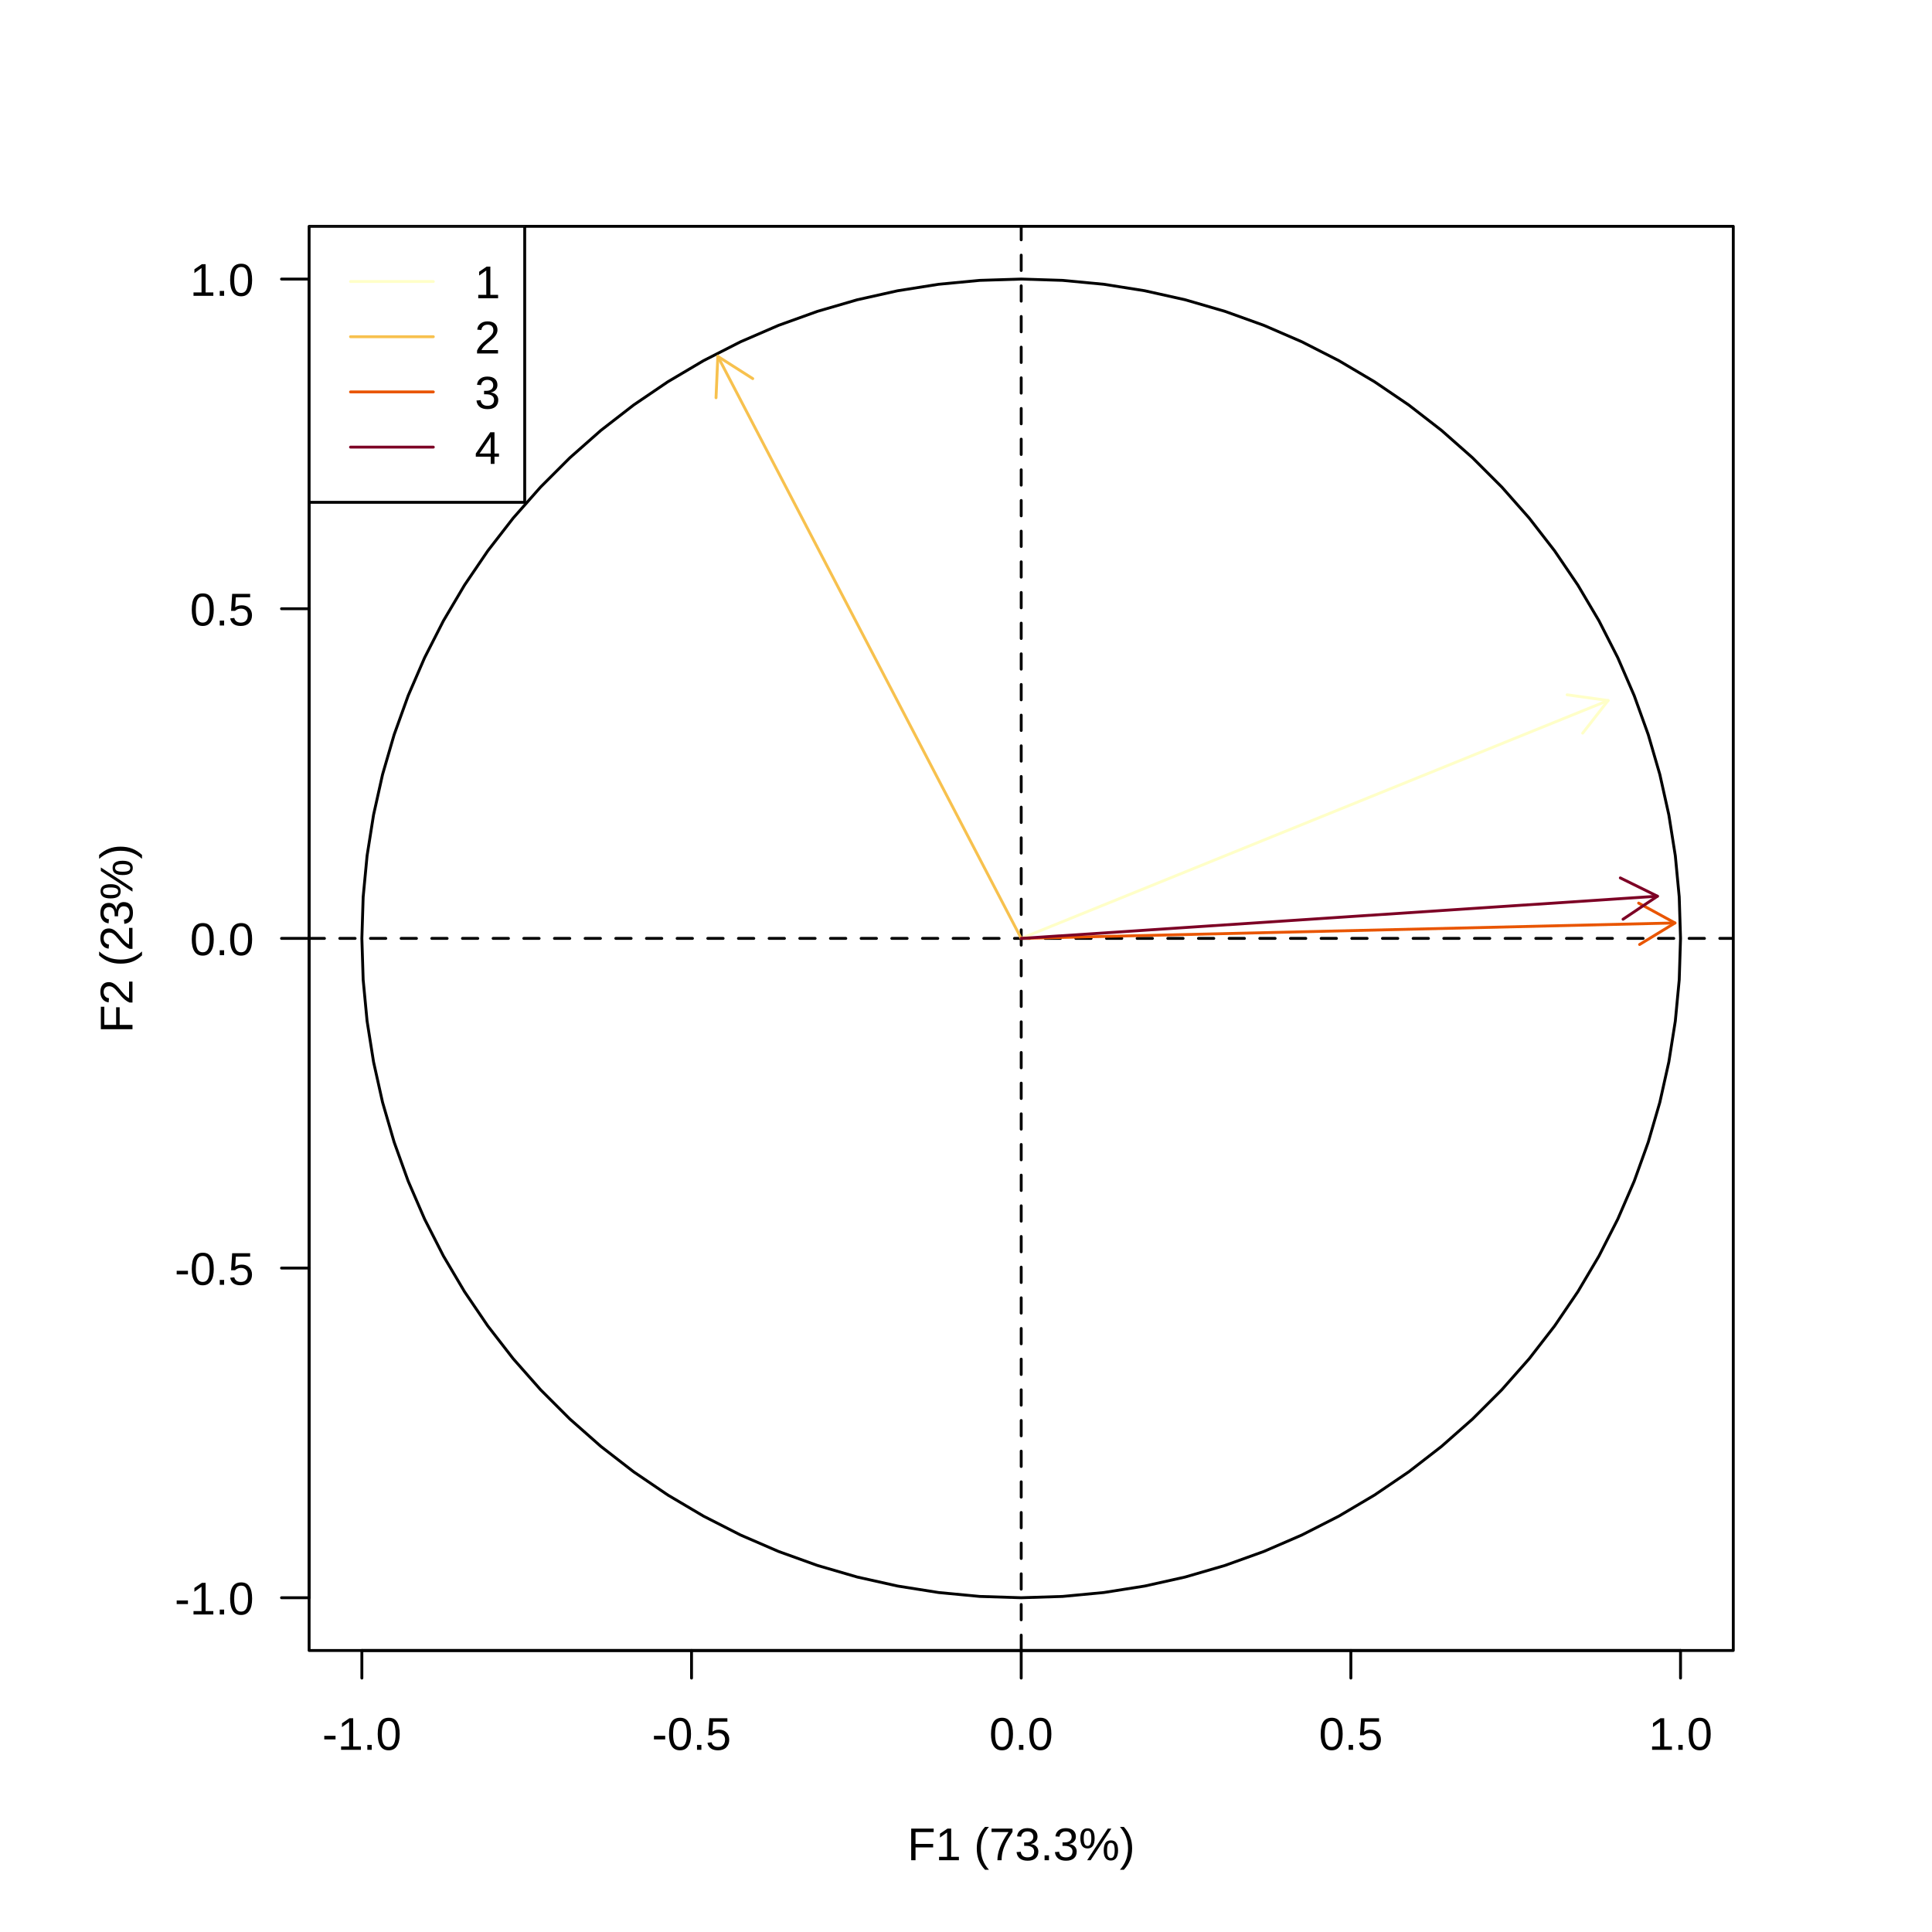
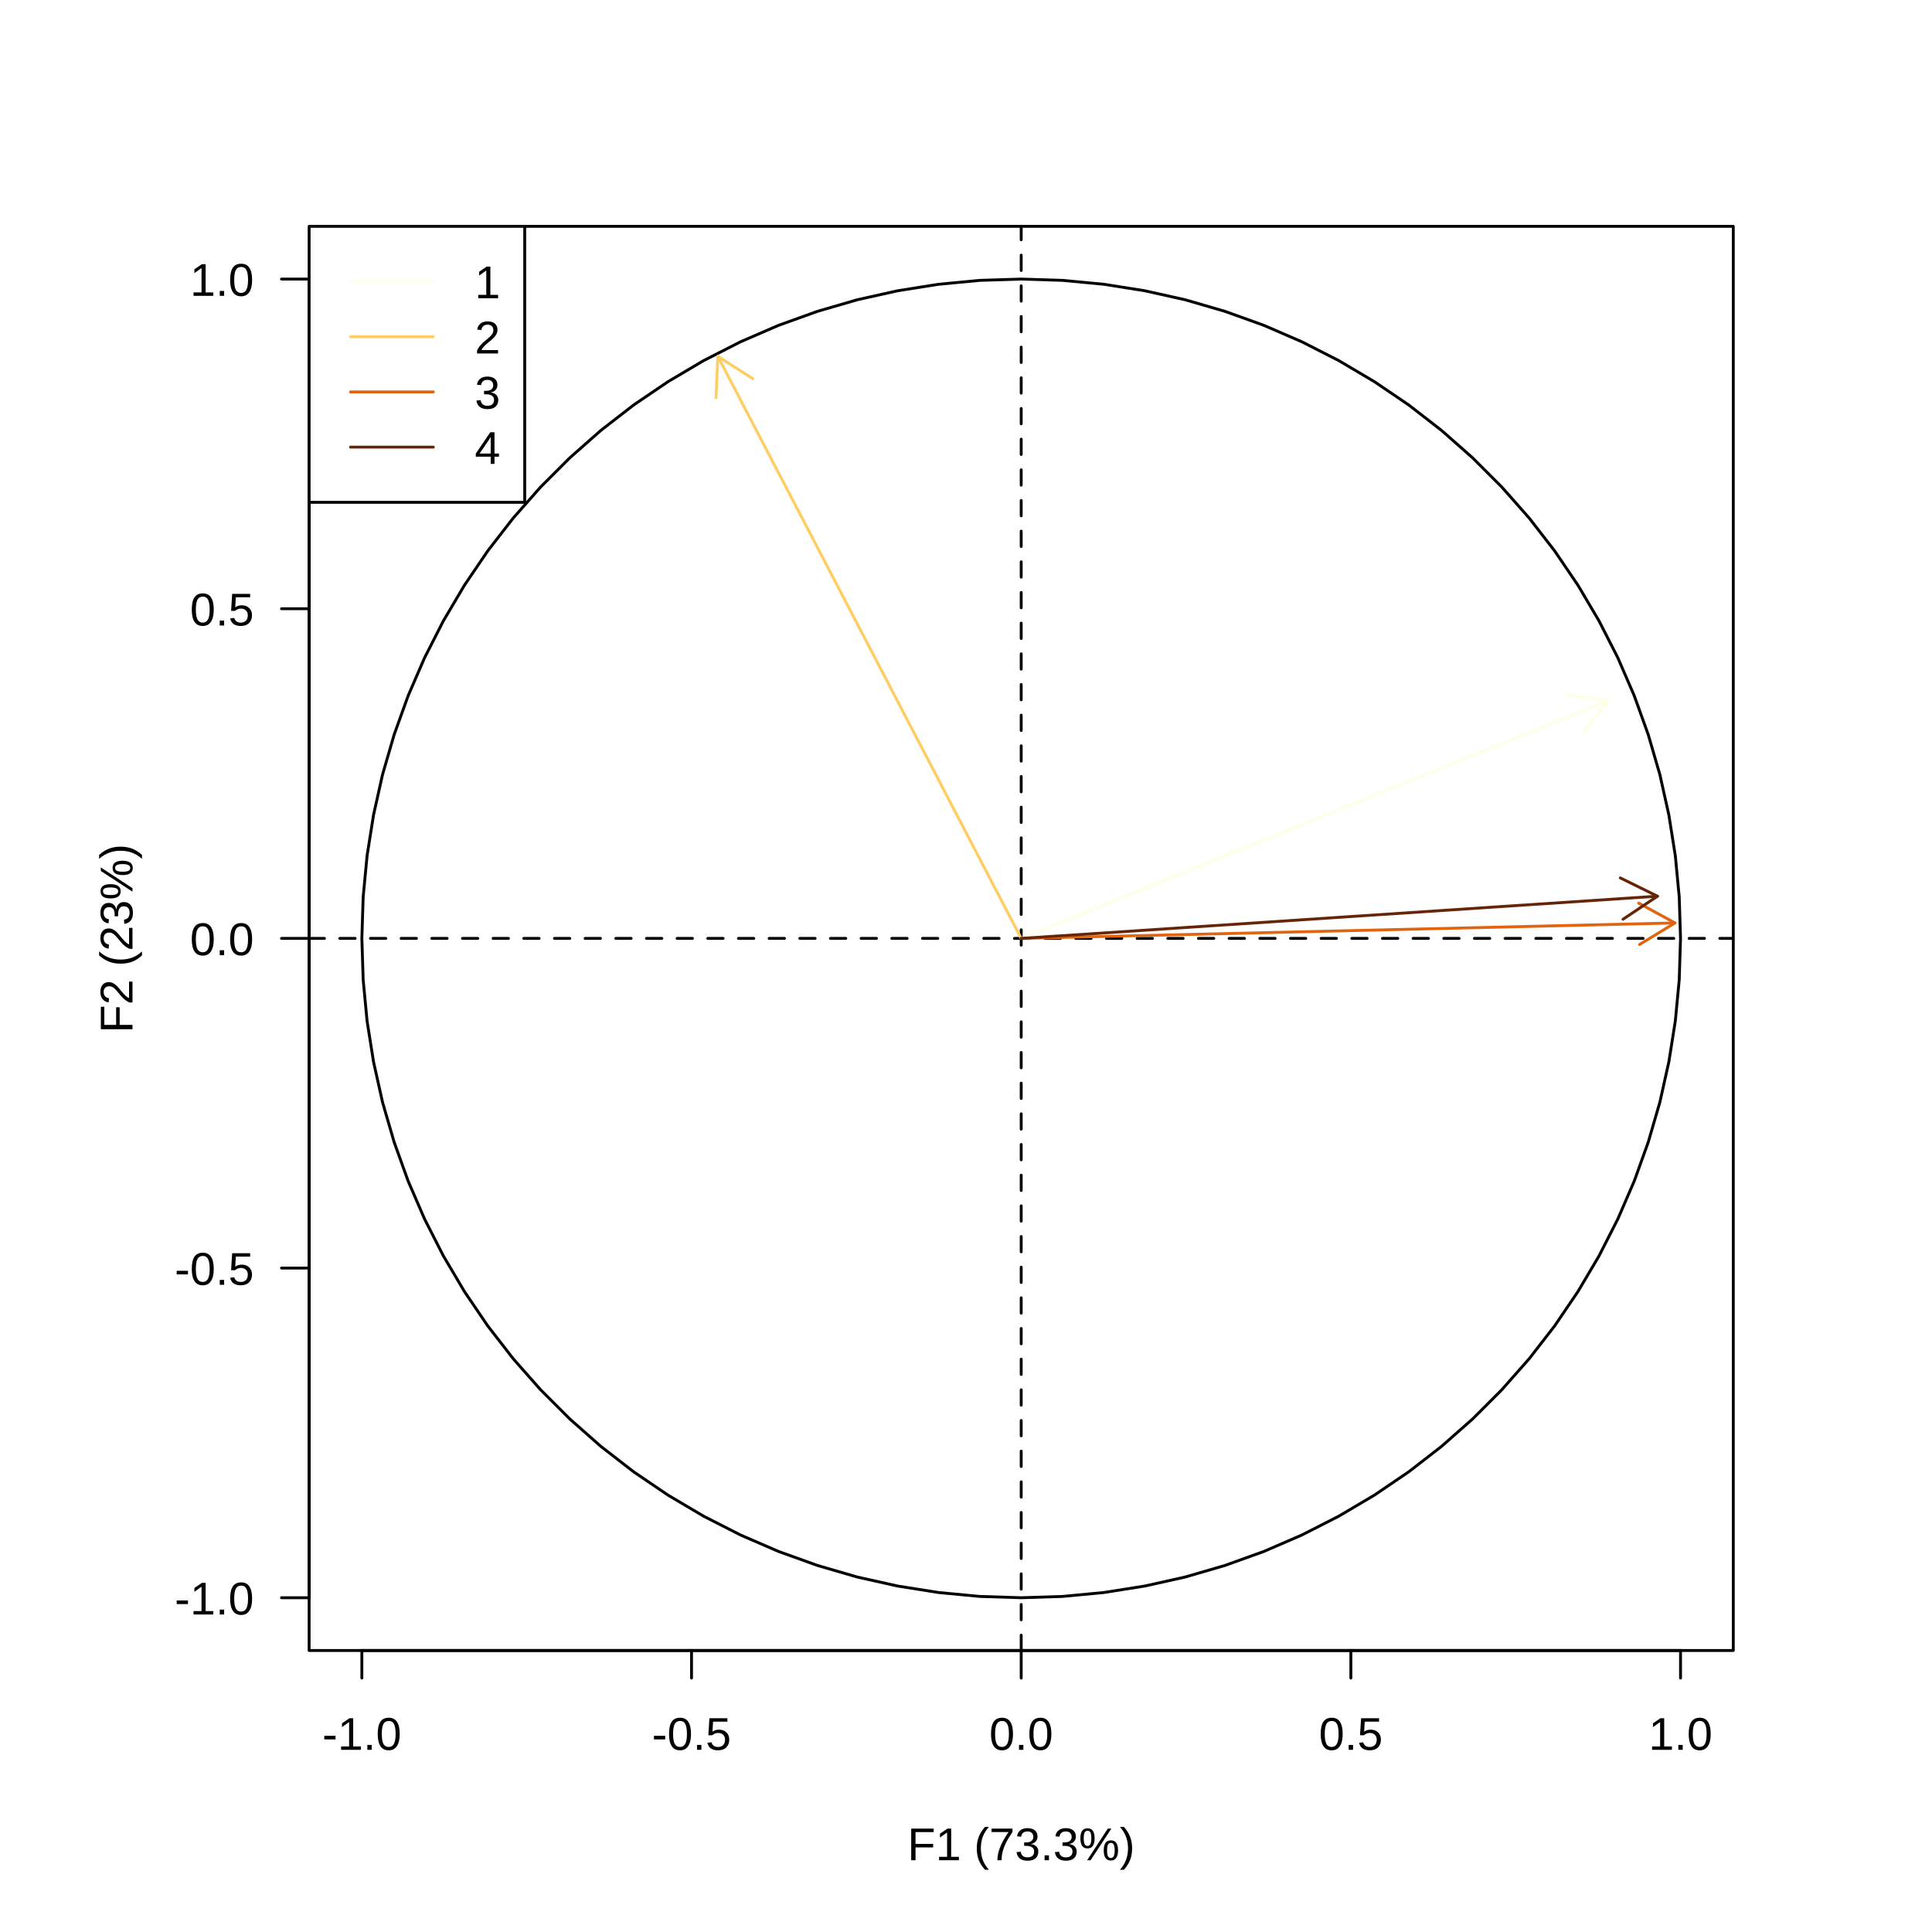
<svg xmlns="http://www.w3.org/2000/svg" class="svglite" width="504.00pt" height="504.00pt" viewBox="0 0 504.00 504.00">
  <defs>
    <style type="text/css">
    .svglite line, .svglite polyline, .svglite polygon, .svglite path, .svglite rect, .svglite circle {
      fill: none;
      stroke: #000000;
      stroke-linecap: round;
      stroke-linejoin: round;
      stroke-miterlimit: 10.00;
    }
    .svglite text {
      white-space: pre;
    }
  </style>
  </defs>
  <rect width="100%" height="100%" style="stroke: none; fill: #FFFFFF;" />
  <defs>
    <clipPath id="cpMC4wMHw1MDQuMDB8MC4wMHw1MDQuMDA=">
      <rect x="0.00" y="0.00" width="504.00" height="504.00" />
    </clipPath>
  </defs>
  <g clip-path="url(#cpMC4wMHw1MDQuMDB8MC4wMHw1MDQuMDA=)">
</g>
  <defs>
    <clipPath id="cpODAuNjR8NDUyLjE2fDU5LjA0fDQzMC41Ng==">
      <rect x="80.64" y="59.04" width="371.52" height="371.52" />
    </clipPath>
  </defs>
  <g clip-path="url(#cpODAuNjR8NDUyLjE2fDU5LjA0fDQzMC41Ng==)">
    <line x1="80.64" y1="244.80" x2="452.16" y2="244.80" style="stroke-width: 0.75; stroke-dasharray: 4.00,4.00;" />
    <line x1="266.40" y1="430.56" x2="266.40" y2="59.04" style="stroke-width: 0.75; stroke-dasharray: 4.00,4.00;" />
    <polygon points="438.40,244.80 438.06,234.00 437.04,223.24 435.35,212.57 433.00,202.03 429.98,191.65 426.32,181.48 422.03,171.57 417.12,161.94 411.62,152.64 405.55,143.70 398.93,135.16 391.78,127.06 384.14,119.42 376.04,112.27 367.50,105.65 358.56,99.58 349.26,94.08 339.63,89.17 329.72,84.88 319.55,81.22 309.17,78.20 298.63,75.85 287.96,74.16 277.20,73.14 266.40,72.80 255.60,73.14 244.84,74.16 234.17,75.85 223.63,78.20 213.25,81.22 203.08,84.88 193.17,89.17 183.54,94.08 174.24,99.58 165.30,105.65 156.76,112.27 148.66,119.42 141.02,127.06 133.87,135.16 127.25,143.70 121.18,152.64 115.68,161.94 110.77,171.57 106.48,181.48 102.82,191.65 99.80,202.03 97.45,212.57 95.76,223.24 94.74,234.00 94.40,244.80 94.74,255.60 95.76,266.36 97.45,277.03 99.80,287.57 102.82,297.95 106.48,308.12 110.77,318.03 115.68,327.66 121.18,336.96 127.25,345.90 133.87,354.44 141.02,362.54 148.66,370.18 156.76,377.33 165.30,383.95 174.24,390.02 183.54,395.52 193.17,400.43 203.08,404.72 213.25,408.38 223.63,411.40 234.17,413.75 244.84,415.44 255.60,416.46 266.40,416.80 277.20,416.46 287.96,415.44 298.63,413.75 309.17,411.40 319.55,408.38 329.72,404.72 339.63,400.43 349.26,395.52 358.56,390.02 367.50,383.95 376.04,377.33 384.14,370.18 391.78,362.54 398.93,354.44 405.55,345.90 411.62,336.96 417.12,327.66 422.03,318.03 426.32,308.12 429.98,297.95 433.00,287.57 435.35,277.03 437.04,266.36 438.06,255.60 " style="stroke-width: 0.75;" />
-     <line x1="266.40" y1="244.80" x2="419.51" y2="182.74" style="stroke-width: 0.75; stroke: #FFFFC8;" />
-     <polyline points="412.87,191.26 419.51,182.74 408.81,181.25 " style="stroke-width: 0.75; stroke: #FFFFC8;" />
-     <line x1="266.40" y1="244.80" x2="187.26" y2="92.97" style="stroke-width: 0.75; stroke: #F7C14E;" />
-     <polyline points="196.37,98.77 187.26,92.97 186.79,103.76 " style="stroke-width: 0.75; stroke: #F7C14E;" />
-     <line x1="266.40" y1="244.80" x2="436.95" y2="240.77" style="stroke-width: 0.75; stroke: #E95500;" />
-     <polyline points="427.72,246.39 436.95,240.77 427.47,235.59 " style="stroke-width: 0.75; stroke: #E95500;" />
-     <line x1="266.40" y1="244.80" x2="432.38" y2="233.79" style="stroke-width: 0.75; stroke: #7D0025;" />
-     <polyline points="423.40,239.80 432.38,233.79 422.69,229.02 " style="stroke-width: 0.75; stroke: #7D0025;" />
+     <line x1="266.40" y1="244.80" x2="419.51" y2="182.74" style="stroke-width: 0.75; stroke: #FFFFE5;" />
+     <polyline points="412.87,191.26 419.51,182.74 408.81,181.25 " style="stroke-width: 0.75; stroke: #FFFFE5;" />
+     <line x1="266.40" y1="244.80" x2="187.26" y2="92.97" style="stroke-width: 0.75; stroke: #FECE65;" />
+     <polyline points="196.37,98.77 187.26,92.97 186.79,103.76 " style="stroke-width: 0.75; stroke: #FECE65;" />
+     <line x1="266.40" y1="244.80" x2="436.95" y2="240.77" style="stroke-width: 0.75; stroke: #E1640E;" />
+     <polyline points="427.72,246.39 436.95,240.77 427.47,235.59 " style="stroke-width: 0.75; stroke: #E1640E;" />
+     <line x1="266.40" y1="244.80" x2="432.38" y2="233.79" style="stroke-width: 0.75; stroke: #662506;" />
+     <polyline points="423.40,239.80 432.38,233.79 422.69,229.02 " style="stroke-width: 0.75; stroke: #662506;" />
  </g>
  <g clip-path="url(#cpMC4wMHw1MDQuMDB8MC4wMHw1MDQuMDA=)">
    <line x1="94.40" y1="430.56" x2="438.40" y2="430.56" style="stroke-width: 0.75;" />
    <line x1="94.40" y1="430.56" x2="94.40" y2="437.76" style="stroke-width: 0.75;" />
    <line x1="180.40" y1="430.56" x2="180.40" y2="437.76" style="stroke-width: 0.75;" />
    <line x1="266.40" y1="430.56" x2="266.40" y2="437.76" style="stroke-width: 0.75;" />
    <line x1="352.40" y1="430.56" x2="352.40" y2="437.76" style="stroke-width: 0.75;" />
    <line x1="438.40" y1="430.56" x2="438.40" y2="437.76" style="stroke-width: 0.75;" />
    <text x="94.40" y="456.48" text-anchor="middle" style="font-size: 12.00px; font-family: &quot;Arial&quot;;" textLength="23.43px" lengthAdjust="spacingAndGlyphs">-1.0</text>
    <text x="180.40" y="456.48" text-anchor="middle" style="font-size: 12.00px; font-family: &quot;Arial&quot;;" textLength="23.43px" lengthAdjust="spacingAndGlyphs">-0.5</text>
    <text x="266.40" y="456.48" text-anchor="middle" style="font-size: 12.00px; font-family: &quot;Arial&quot;;" textLength="19.09px" lengthAdjust="spacingAndGlyphs">0.0</text>
    <text x="352.40" y="456.48" text-anchor="middle" style="font-size: 12.00px; font-family: &quot;Arial&quot;;" textLength="19.09px" lengthAdjust="spacingAndGlyphs">0.5</text>
    <text x="438.40" y="456.48" text-anchor="middle" style="font-size: 12.00px; font-family: &quot;Arial&quot;;" textLength="19.09px" lengthAdjust="spacingAndGlyphs">1.0</text>
    <line x1="80.64" y1="416.80" x2="80.64" y2="72.80" style="stroke-width: 0.75;" />
    <line x1="80.64" y1="416.80" x2="73.44" y2="416.80" style="stroke-width: 0.75;" />
    <line x1="80.64" y1="330.80" x2="73.44" y2="330.80" style="stroke-width: 0.75;" />
    <line x1="80.64" y1="244.80" x2="73.44" y2="244.80" style="stroke-width: 0.75;" />
    <line x1="80.64" y1="158.80" x2="73.44" y2="158.80" style="stroke-width: 0.75;" />
    <line x1="80.64" y1="72.80" x2="73.44" y2="72.80" style="stroke-width: 0.75;" />
    <text x="66.24" y="421.17" text-anchor="end" style="font-size: 12.00px; font-family: &quot;Arial&quot;;" textLength="23.43px" lengthAdjust="spacingAndGlyphs">-1.0</text>
    <text x="66.24" y="335.17" text-anchor="end" style="font-size: 12.00px; font-family: &quot;Arial&quot;;" textLength="23.43px" lengthAdjust="spacingAndGlyphs">-0.5</text>
    <text x="66.24" y="249.17" text-anchor="end" style="font-size: 12.00px; font-family: &quot;Arial&quot;;" textLength="19.09px" lengthAdjust="spacingAndGlyphs">0.0</text>
    <text x="66.24" y="163.17" text-anchor="end" style="font-size: 12.00px; font-family: &quot;Arial&quot;;" textLength="19.09px" lengthAdjust="spacingAndGlyphs">0.5</text>
    <text x="66.24" y="77.17" text-anchor="end" style="font-size: 12.00px; font-family: &quot;Arial&quot;;" textLength="19.09px" lengthAdjust="spacingAndGlyphs">1.0</text>
    <polygon points="80.64,430.56 452.16,430.56 452.16,59.04 80.64,59.04 " style="stroke-width: 0.75;" />
    <text x="266.40" y="485.28" text-anchor="middle" style="font-size: 12.00px; font-family: &quot;Arial&quot;;" textLength="65.86px" lengthAdjust="spacingAndGlyphs">F1 (73.3%)</text>
    <text transform="translate(34.56,244.80) rotate(-90)" text-anchor="middle" style="font-size: 12.00px; font-family: &quot;Arial&quot;;" textLength="54.40px" lengthAdjust="spacingAndGlyphs">F2 (23%)</text>
  </g>
  <g clip-path="url(#cpODAuNjR8NDUyLjE2fDU5LjA0fDQzMC41Ng==)">
    <rect x="80.64" y="59.04" width="56.24" height="72.00" style="stroke-width: 0.75; fill: #FFFFFF;" />
-     <line x1="91.44" y1="73.44" x2="113.04" y2="73.44" style="stroke-width: 0.75; stroke: #FFFFC8;" />
-     <line x1="91.44" y1="87.84" x2="113.04" y2="87.84" style="stroke-width: 0.75; stroke: #F7C14E;" />
-     <line x1="91.44" y1="102.24" x2="113.04" y2="102.24" style="stroke-width: 0.75; stroke: #E95500;" />
-     <line x1="91.44" y1="116.64" x2="113.04" y2="116.64" style="stroke-width: 0.75; stroke: #7D0025;" />
+     <line x1="91.44" y1="73.44" x2="113.04" y2="73.44" style="stroke-width: 0.75; stroke: #FFFFE5;" />
+     <line x1="91.44" y1="87.84" x2="113.04" y2="87.84" style="stroke-width: 0.75; stroke: #FECE65;" />
+     <line x1="91.44" y1="102.24" x2="113.04" y2="102.24" style="stroke-width: 0.75; stroke: #E1640E;" />
+     <line x1="91.44" y1="116.64" x2="113.04" y2="116.64" style="stroke-width: 0.75; stroke: #662506;" />
    <text x="123.84" y="77.81" style="font-size: 12.00px; font-family: &quot;Arial&quot;;" textLength="7.64px" lengthAdjust="spacingAndGlyphs">1</text>
    <text x="123.84" y="92.21" style="font-size: 12.00px; font-family: &quot;Arial&quot;;" textLength="7.64px" lengthAdjust="spacingAndGlyphs">2</text>
    <text x="123.84" y="106.61" style="font-size: 12.00px; font-family: &quot;Arial&quot;;" textLength="7.64px" lengthAdjust="spacingAndGlyphs">3</text>
    <text x="123.84" y="121.01" style="font-size: 12.00px; font-family: &quot;Arial&quot;;" textLength="7.64px" lengthAdjust="spacingAndGlyphs">4</text>
  </g>
</svg>
